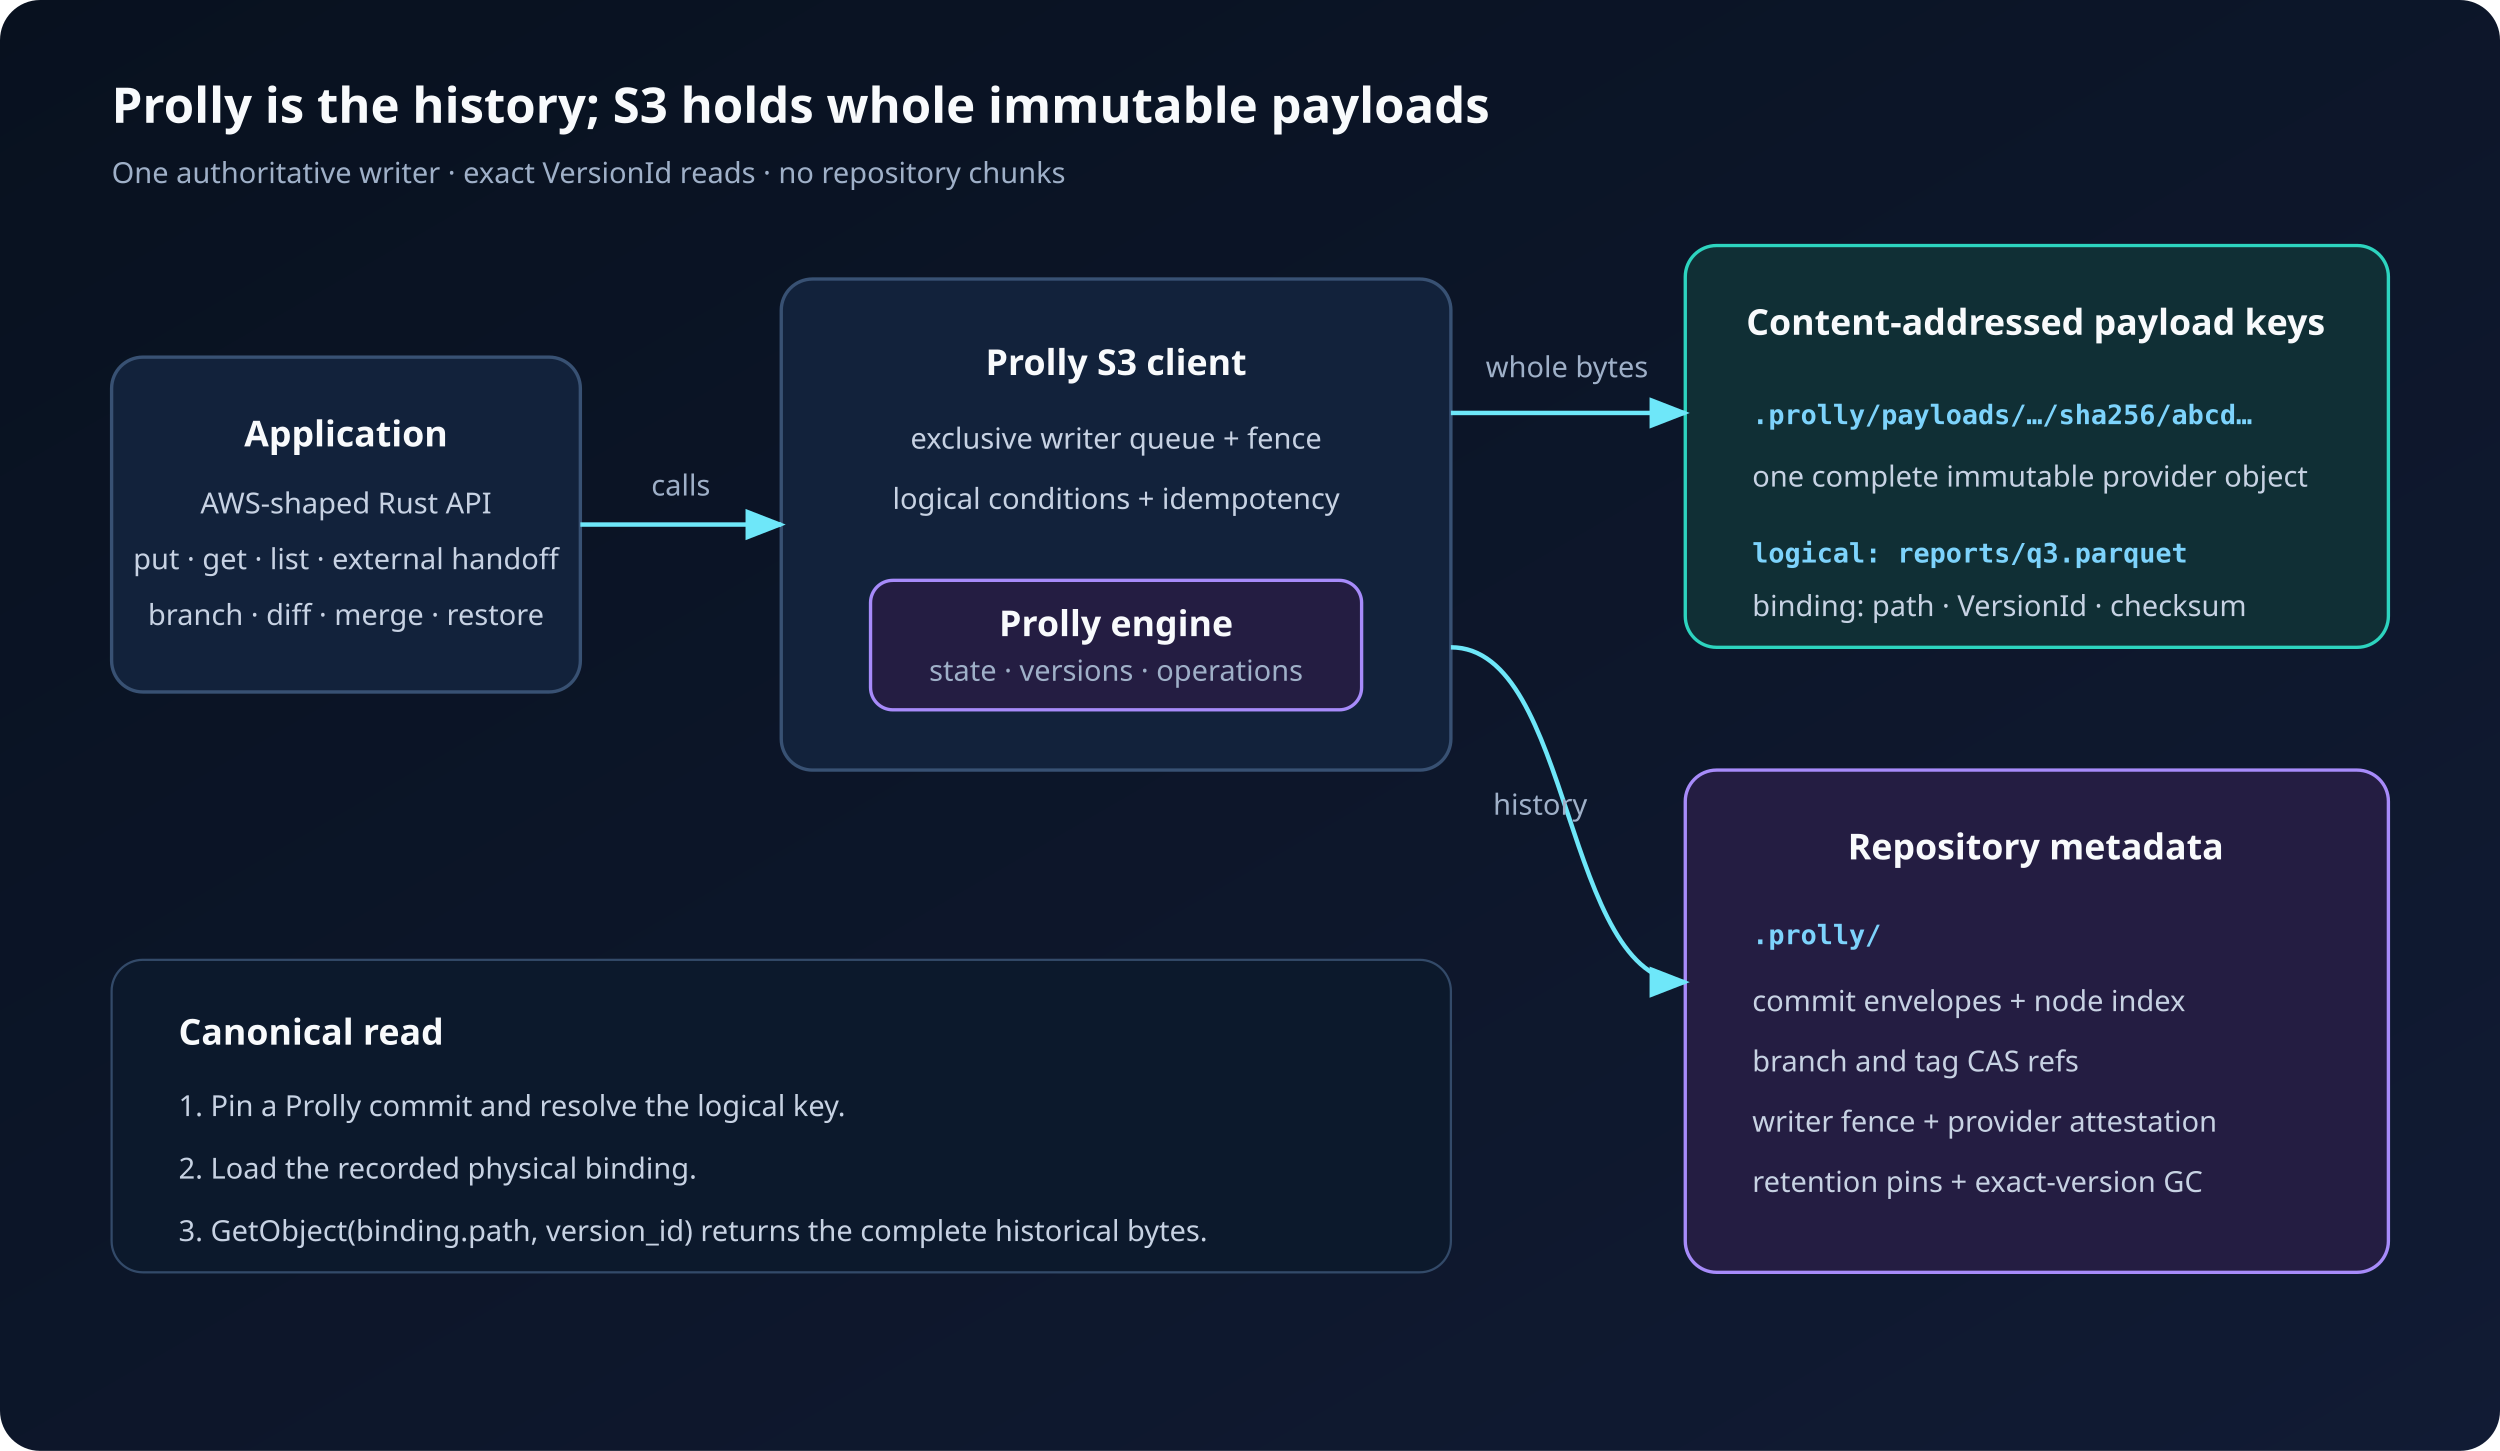
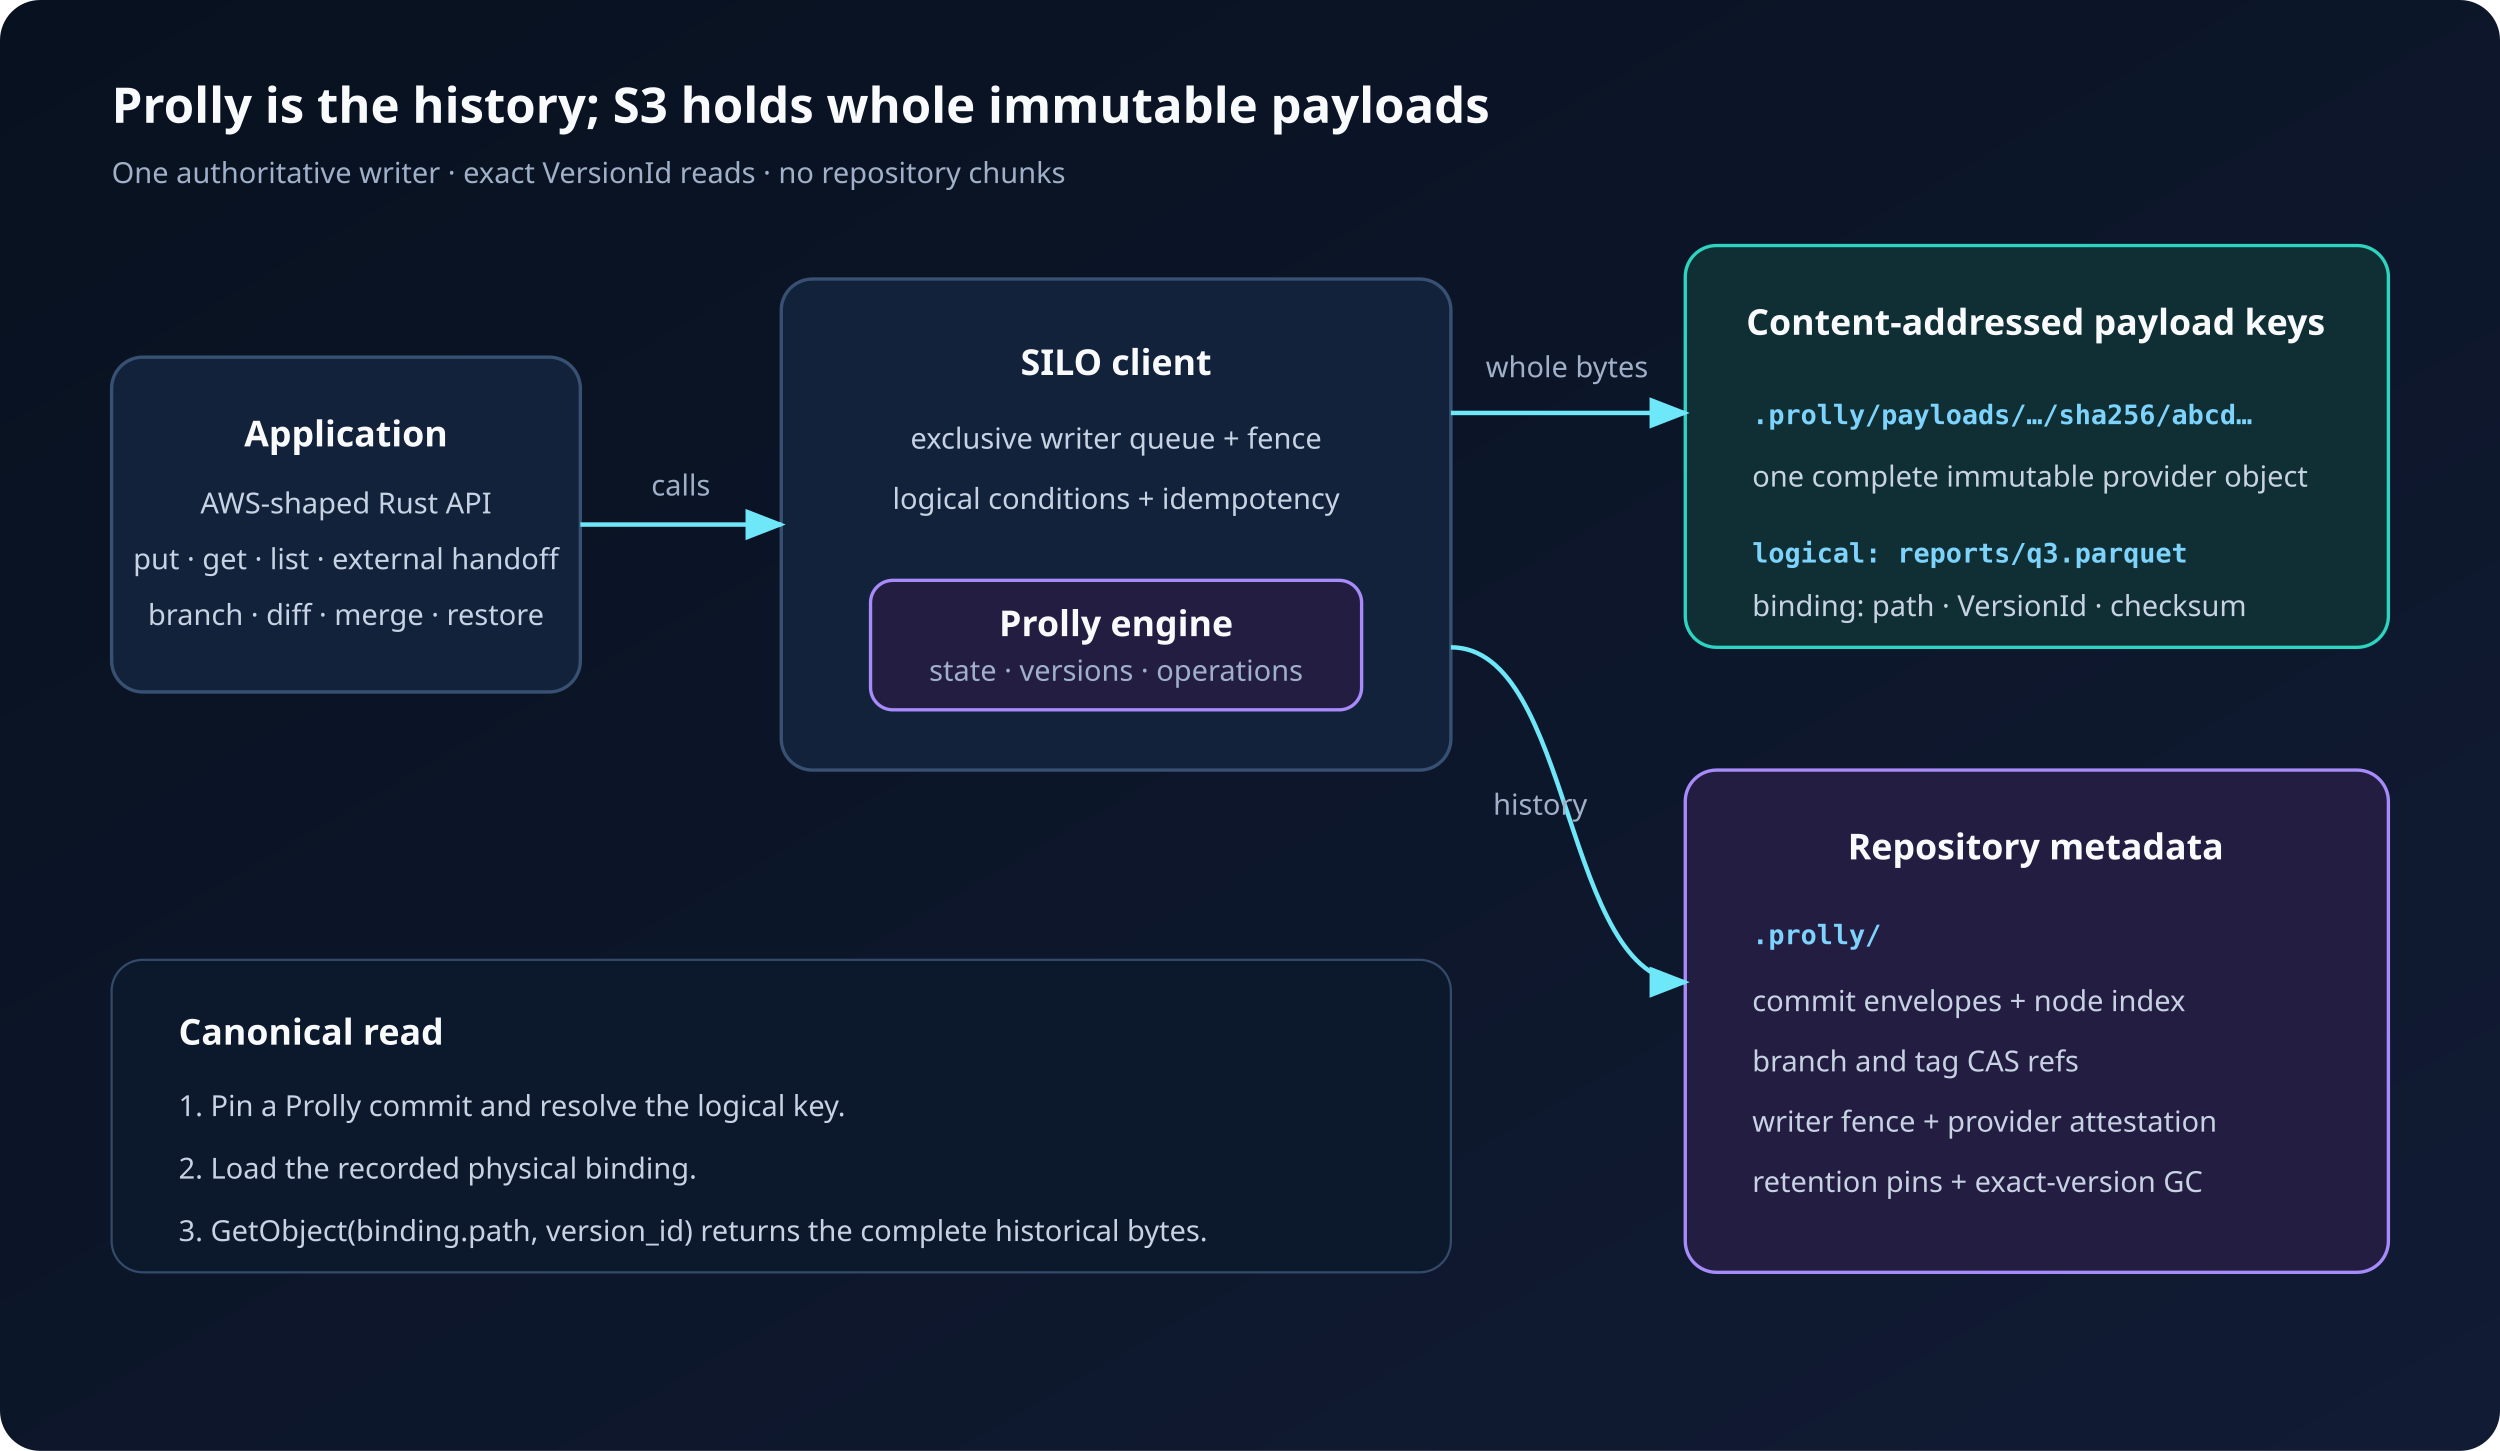
<svg xmlns="http://www.w3.org/2000/svg" viewBox="0 0 1120 650" role="img" aria-labelledby="title desc">
  <defs>
    <linearGradient id="bg" x1="0" y1="0" x2="1" y2="1">
      <stop stop-color="#08111f" />
      <stop offset="1" stop-color="#111b34" />
    </linearGradient>
    <marker id="arrow" markerWidth="9" markerHeight="7" refX="8" refY="3.5" orient="auto">
      <path d="M0 0 9 3.5 0 7Z" fill="#6ee7f9" />
    </marker>
    <style>.h{font:700 22px ui-sans-serif,system-ui;fill:#f8fafc}.s{font:400 13px ui-sans-serif,system-ui;fill:#9fb0c8}.t{font:700 16px ui-sans-serif,system-ui;fill:#f8fafc}.b{font:400 13px ui-sans-serif,system-ui;fill:#c7d2e3}.k{font:600 12px ui-monospace,SFMono-Regular,monospace;fill:#7dd3fc}.box{fill:#12223b;stroke:#385173;stroke-width:1.5}.data{fill:#102f35;stroke:#2dd4bf;stroke-width:1.5}.meta{fill:#241d42;stroke:#a78bfa;stroke-width:1.5}.line{fill:none;stroke:#6ee7f9;stroke-width:2;marker-end:url(#arrow)}</style>
  </defs>
  <rect width="1120" height="650" rx="18" fill="url(#bg)" />
  <text x="50" y="55" class="h">Prolly is the history; S3 holds whole immutable payloads</text>
  <text x="50" y="82" class="s">One authoritative writer · exact VersionId reads · no repository chunks</text>
  <rect x="50" y="160" width="210" height="150" rx="14" class="box" />
  <text x="155" y="200" text-anchor="middle" class="t">Application</text>
  <text x="155" y="230" text-anchor="middle" class="b">AWS-shaped Rust API</text>
  <text x="155" y="255" text-anchor="middle" class="b">put · get · list · external handoff</text>
  <text x="155" y="280" text-anchor="middle" class="b">branch · diff · merge · restore</text>
  <rect x="350" y="125" width="300" height="220" rx="14" class="box" />
-   <text x="500" y="168" text-anchor="middle" class="t">Prolly S3 client</text>
+   <text x="500" y="168" text-anchor="middle" class="t">SILO client</text>
  <text x="500" y="201" text-anchor="middle" class="b">exclusive writer queue + fence</text>
  <text x="500" y="228" text-anchor="middle" class="b">logical conditions + idempotency</text>
  <rect x="390" y="260" width="220" height="58" rx="10" class="meta" />
  <text x="500" y="285" text-anchor="middle" class="t">Prolly engine</text>
  <text x="500" y="305" text-anchor="middle" class="s">state · versions · operations</text>
  <rect x="755" y="110" width="315" height="180" rx="14" class="data" />
  <text x="912" y="150" text-anchor="middle" class="t">Content-addressed payload keys</text>
  <text x="785" y="190" class="k">.prolly/payloads/…/sha256/abcd…</text>
  <text x="785" y="218" class="b">one complete immutable provider object</text>
  <text x="785" y="252" class="k">logical: reports/q3.parquet</text>
  <text x="785" y="276" class="b">binding: path · VersionId · checksum</text>
  <rect x="755" y="345" width="315" height="225" rx="14" class="meta" />
  <text x="912" y="385" text-anchor="middle" class="t">Repository metadata</text>
  <text x="785" y="423" class="k">.prolly/</text>
  <text x="785" y="453" class="b">commit envelopes + node index</text>
  <text x="785" y="480" class="b">branch and tag CAS refs</text>
  <text x="785" y="507" class="b">writer fence + provider attestation</text>
  <text x="785" y="534" class="b">retention pins + exact-version GC</text>
  <path d="M260 235H350" class="line" />
  <text x="305" y="222" text-anchor="middle" class="s">calls</text>
  <path d="M650 185H755" class="line" />
  <text x="702" y="169" text-anchor="middle" class="s">whole bytes</text>
  <path d="M650 290C705 290 700 440 755 440" class="line" />
  <text x="690" y="365" text-anchor="middle" class="s">history</text>
  <rect x="50" y="430" width="600" height="140" rx="14" fill="#0c192c" stroke="#334a69" />
  <text x="80" y="468" class="t">Canonical read</text>
  <text x="80" y="500" class="b">1. Pin a Prolly commit and resolve the logical key.</text>
  <text x="80" y="528" class="b">2. Load the recorded physical binding.</text>
  <text x="80" y="556" class="b">3. GetObject(binding.path, version_id) returns the complete historical bytes.</text>
</svg>
